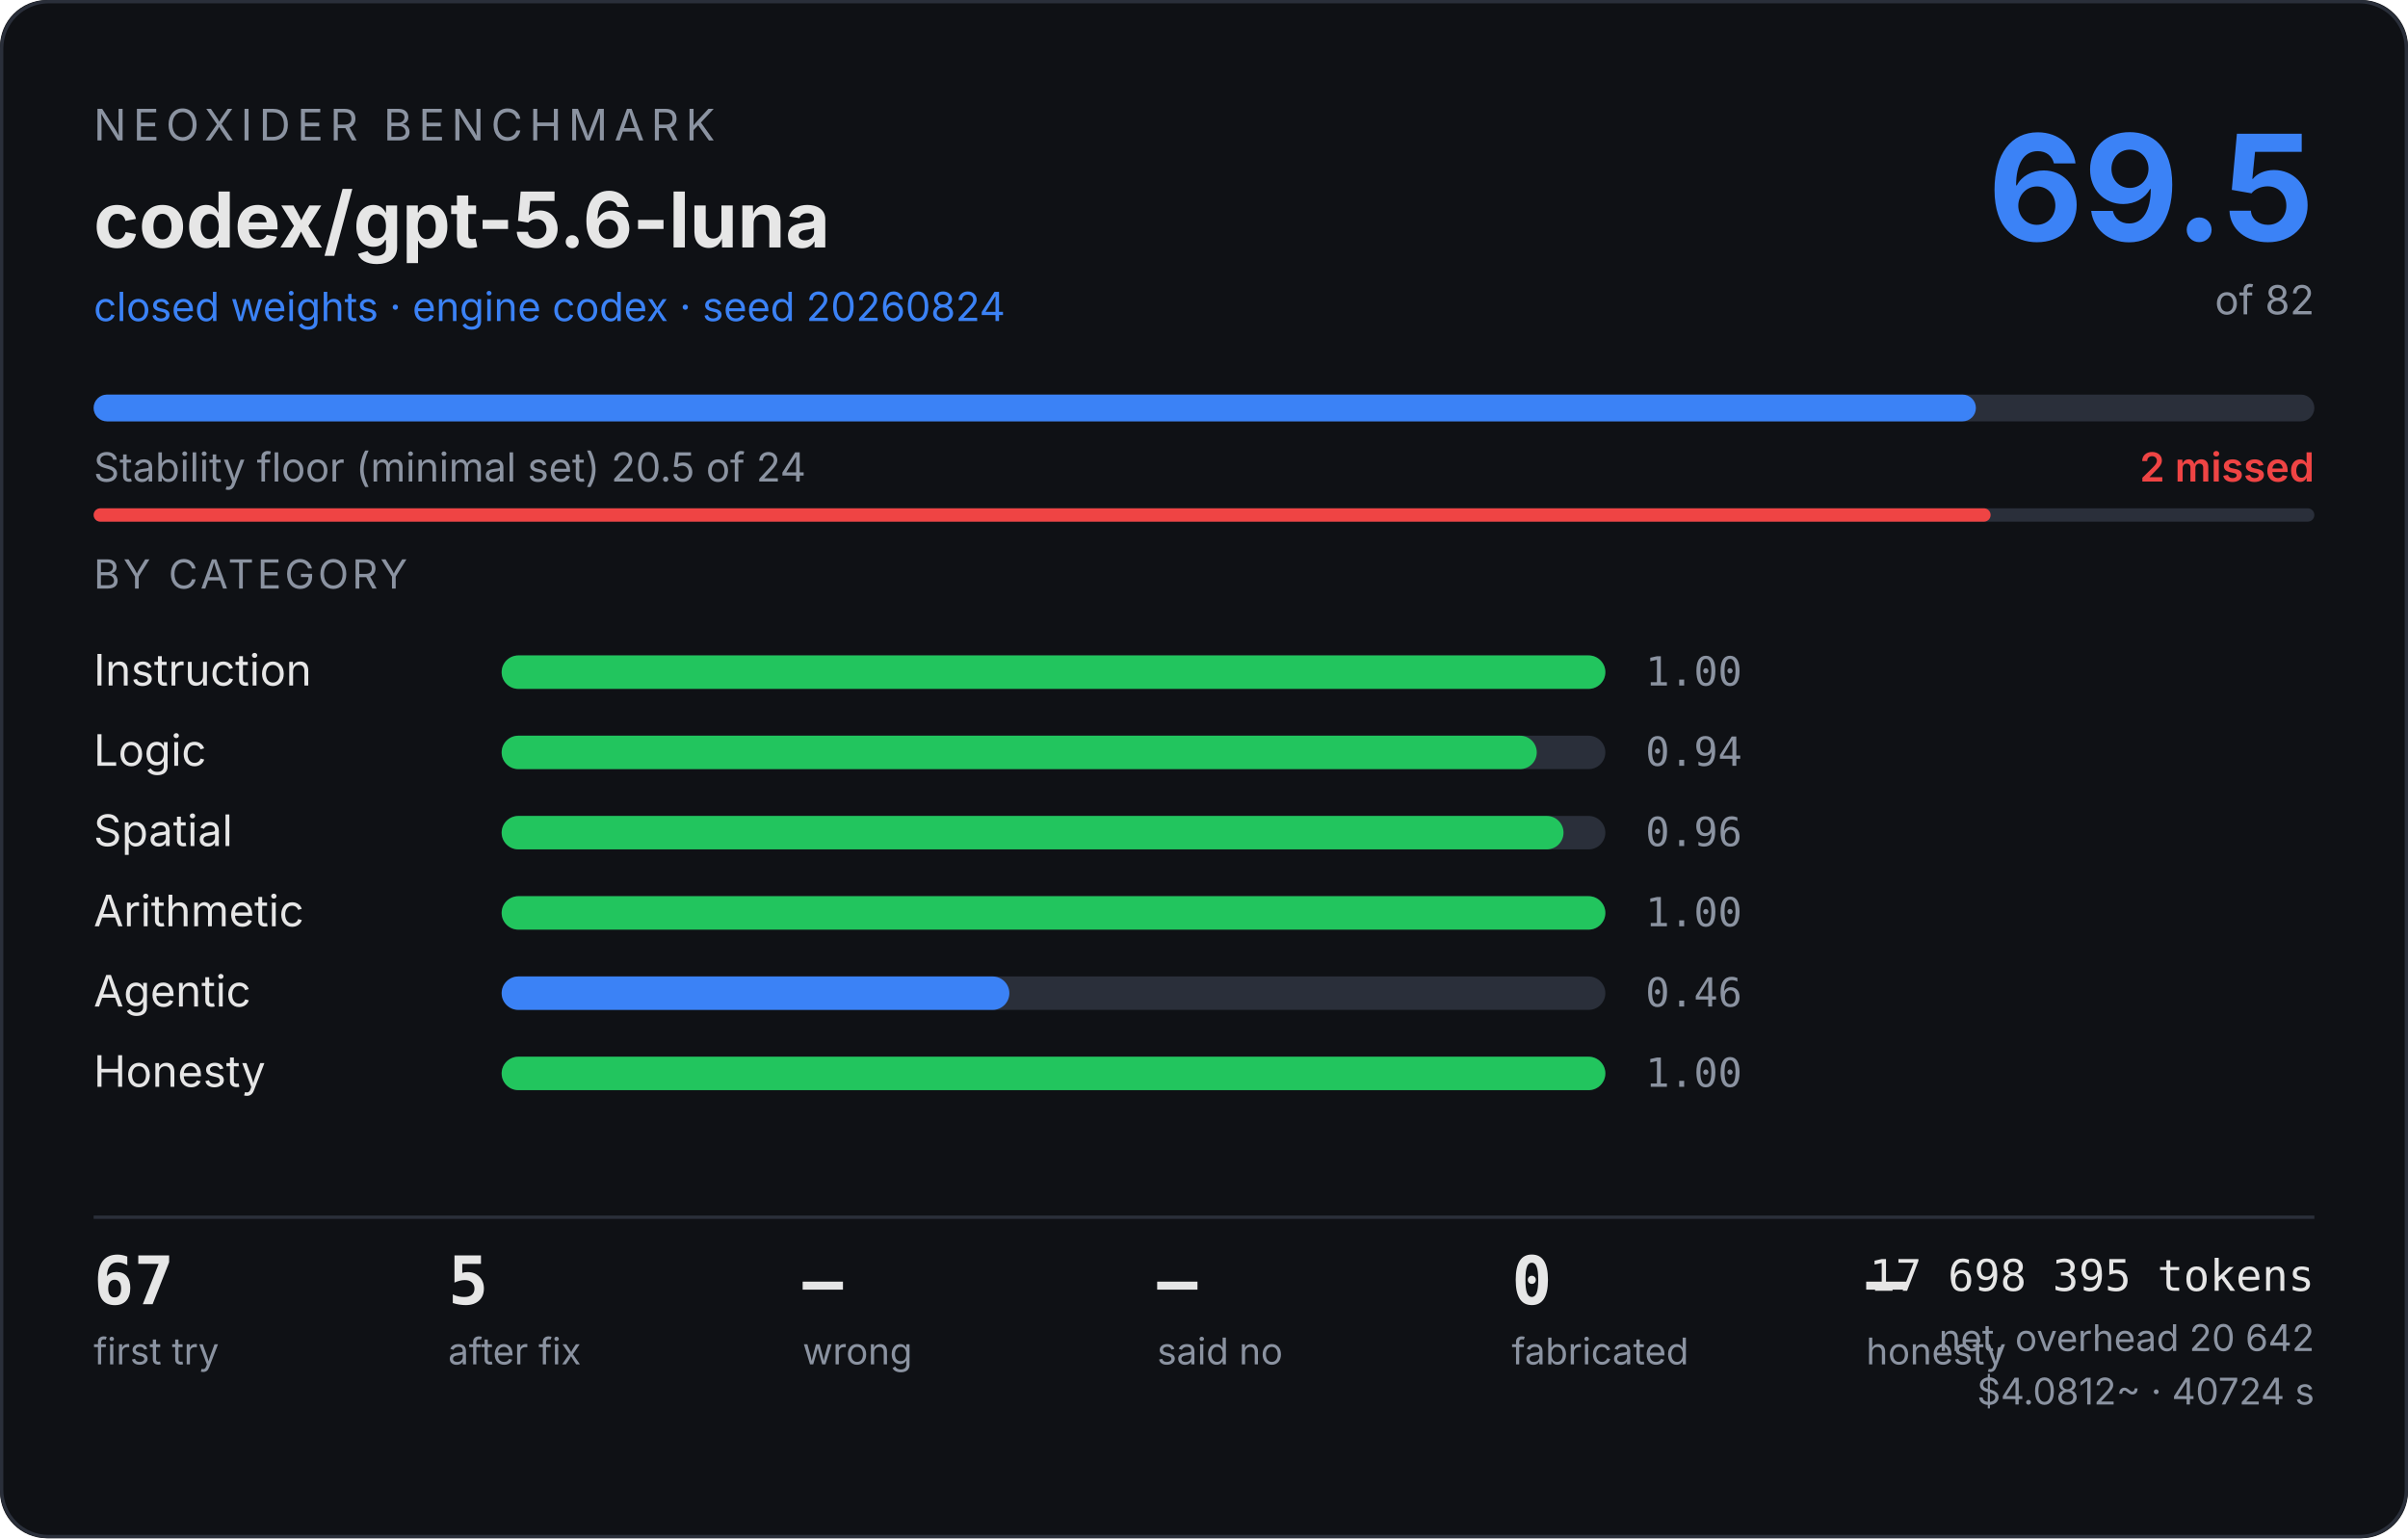
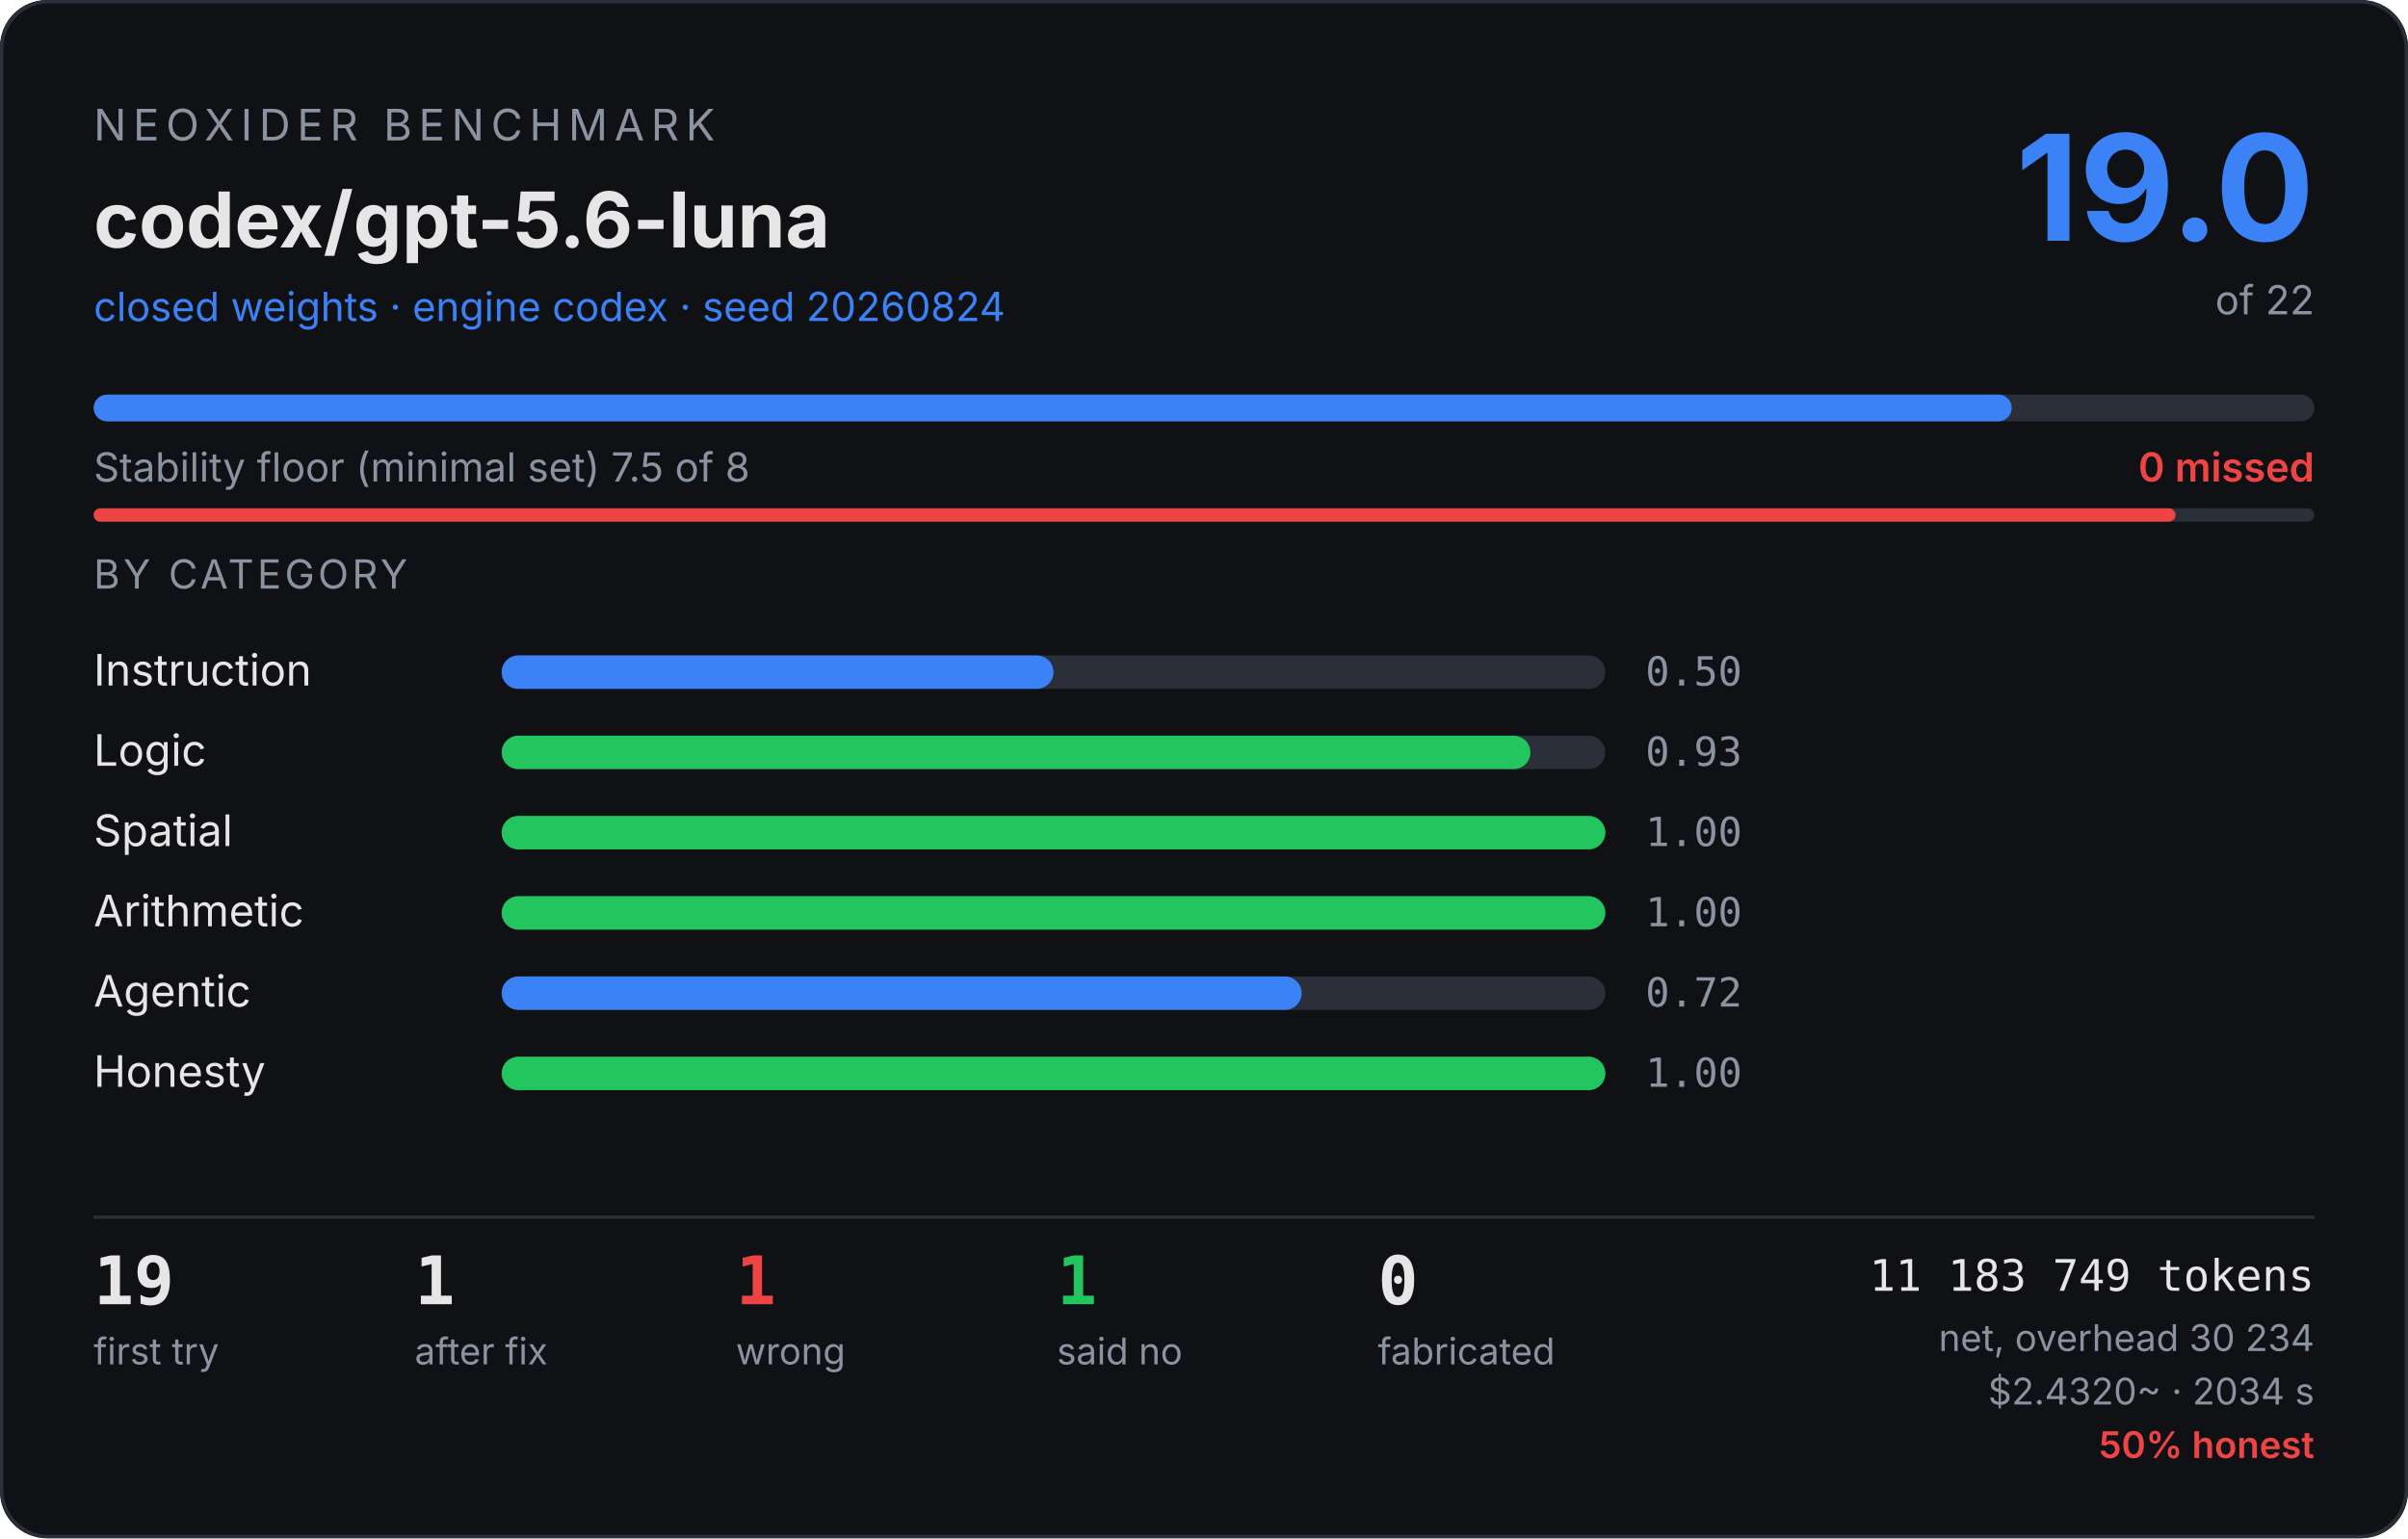
<svg xmlns="http://www.w3.org/2000/svg" width="720" height="460" viewBox="0 0 720 460" font-family="system-ui,-apple-system,Segoe UI,sans-serif">
  <rect width="720" height="460" rx="14" fill="#0f1115" />
  <rect x="0.5" y="0.5" width="719" height="459" rx="14" fill="none" stroke="#2a2f3a" />
  <text x="28" y="42" fill="#8b93a1" font-size="13" letter-spacing="2">NEOXIDER BENCHMARK</text>
  <text x="28" y="74" fill="#e6e6e6" font-size="23" font-weight="700">codex/gpt-5.6-luna</text>
  <text x="28" y="96" fill="#3b82f6" font-size="12">closed weights · engine codex · seed 20260824</text>
-   <text x="692" y="72" text-anchor="end" fill="#3b82f6" font-size="44" font-weight="700">69.5</text>
-   <text x="692" y="94" text-anchor="end" fill="#8b93a1" font-size="12">of 82</text>
+   <text x="692" y="72" text-anchor="end" fill="#3b82f6" font-size="44" font-weight="700">19.0</text>
+   <text x="692" y="94" text-anchor="end" fill="#8b93a1" font-size="12">of 22</text>
  <rect x="28" y="118" width="664" height="8" rx="4" fill="#2a2f3a" />
-   <rect x="28" y="118" width="562.8" height="8" rx="4" fill="#3b82f6" />
-   <text x="28" y="144" fill="#8b93a1" font-size="12">Stability floor (minimal set) 20.5 of 24</text>
-   <text x="692" y="144" text-anchor="end" fill="#ef4444" font-size="12" font-weight="600">2 missed</text>
+   <rect x="28" y="118" width="573.5" height="8" rx="4" fill="#3b82f6" />
+   <text x="28" y="144" fill="#8b93a1" font-size="12">Stability floor (minimal set) 7.5 of 8</text>
+   <text x="692" y="144" text-anchor="end" fill="#ef4444" font-size="12" font-weight="600">0 missed</text>
  <rect x="28" y="152" width="664" height="4" rx="2" fill="#2a2f3a" />
-   <rect x="28" y="152" width="567.2" height="4" rx="2" fill="#ef4444" />
+   <rect x="28" y="152" width="622.5" height="4" rx="2" fill="#ef4444" />
  <text x="28" y="176" fill="#8b93a1" font-size="12" letter-spacing="1">BY CATEGORY</text>
  <text x="28" y="205" fill="#e6e6e6" font-size="13">Instruction</text>
  <rect x="150" y="196" width="330" height="10" rx="5" fill="#2a2f3a" />
-   <rect x="150" y="196" width="330.0" height="10" rx="5" fill="#22c55e" />
-   <text x="492" y="205" fill="#8b93a1" font-size="12" font-family="ui-monospace,Consolas,monospace">1.00</text>
+   <rect x="150" y="196" width="165.0" height="10" rx="5" fill="#3b82f6" />
+   <text x="492" y="205" fill="#8b93a1" font-size="12" font-family="ui-monospace,Consolas,monospace">0.50</text>
  <text x="28" y="229" fill="#e6e6e6" font-size="13">Logic</text>
  <rect x="150" y="220" width="330" height="10" rx="5" fill="#2a2f3a" />
-   <rect x="150" y="220" width="309.5" height="10" rx="5" fill="#22c55e" />
-   <text x="492" y="229" fill="#8b93a1" font-size="12" font-family="ui-monospace,Consolas,monospace">0.94</text>
+   <rect x="150" y="220" width="307.6" height="10" rx="5" fill="#22c55e" />
+   <text x="492" y="229" fill="#8b93a1" font-size="12" font-family="ui-monospace,Consolas,monospace">0.93</text>
  <text x="28" y="253" fill="#e6e6e6" font-size="13">Spatial</text>
  <rect x="150" y="244" width="330" height="10" rx="5" fill="#2a2f3a" />
-   <rect x="150" y="244" width="317.5" height="10" rx="5" fill="#22c55e" />
-   <text x="492" y="253" fill="#8b93a1" font-size="12" font-family="ui-monospace,Consolas,monospace">0.96</text>
+   <rect x="150" y="244" width="330.0" height="10" rx="5" fill="#22c55e" />
+   <text x="492" y="253" fill="#8b93a1" font-size="12" font-family="ui-monospace,Consolas,monospace">1.00</text>
  <text x="28" y="277" fill="#e6e6e6" font-size="13">Arithmetic</text>
  <rect x="150" y="268" width="330" height="10" rx="5" fill="#2a2f3a" />
  <rect x="150" y="268" width="330.0" height="10" rx="5" fill="#22c55e" />
  <text x="492" y="277" fill="#8b93a1" font-size="12" font-family="ui-monospace,Consolas,monospace">1.00</text>
  <text x="28" y="301" fill="#e6e6e6" font-size="13">Agentic</text>
  <rect x="150" y="292" width="330" height="10" rx="5" fill="#2a2f3a" />
-   <rect x="150" y="292" width="151.8" height="10" rx="5" fill="#3b82f6" />
-   <text x="492" y="301" fill="#8b93a1" font-size="12" font-family="ui-monospace,Consolas,monospace">0.46</text>
+   <rect x="150" y="292" width="239.2" height="10" rx="5" fill="#3b82f6" />
+   <text x="492" y="301" fill="#8b93a1" font-size="12" font-family="ui-monospace,Consolas,monospace">0.72</text>
  <text x="28" y="325" fill="#e6e6e6" font-size="13">Honesty</text>
  <rect x="150" y="316" width="330" height="10" rx="5" fill="#2a2f3a" />
  <rect x="150" y="316" width="330.0" height="10" rx="5" fill="#22c55e" />
  <text x="492" y="325" fill="#8b93a1" font-size="12" font-family="ui-monospace,Consolas,monospace">1.00</text>
  <line x1="28" y1="364" x2="692" y2="364" stroke="#2a2f3a" />
-   <text x="28" y="390" fill="#e6e6e6" font-size="20" font-weight="700" font-family="ui-monospace,Consolas,monospace">67</text>
+   <text x="28" y="390" fill="#e6e6e6" font-size="20" font-weight="700" font-family="ui-monospace,Consolas,monospace">19</text>
  <text x="28" y="408" fill="#8b93a1" font-size="11">first try</text>
-   <text x="134" y="390" fill="#e6e6e6" font-size="20" font-weight="700" font-family="ui-monospace,Consolas,monospace">5</text>
-   <text x="134" y="408" fill="#8b93a1" font-size="11">after fix</text>
-   <text x="240" y="390" fill="#e6e6e6" font-size="20" font-weight="700" font-family="ui-monospace,Consolas,monospace">—</text>
-   <text x="240" y="408" fill="#8b93a1" font-size="11">wrong</text>
-   <text x="346" y="390" fill="#e6e6e6" font-size="20" font-weight="700" font-family="ui-monospace,Consolas,monospace">—</text>
-   <text x="346" y="408" fill="#8b93a1" font-size="11">said no</text>
-   <text x="452" y="390" fill="#e6e6e6" font-size="20" font-weight="700" font-family="ui-monospace,Consolas,monospace">0</text>
-   <text x="452" y="408" fill="#8b93a1" font-size="11">fabricated</text>
-   <text x="558" y="390" fill="#e6e6e6" font-size="20" font-weight="700" font-family="ui-monospace,Consolas,monospace">—</text>
-   <text x="558" y="408" fill="#8b93a1" font-size="11">honesty</text>
-   <text x="692" y="386" text-anchor="end" fill="#e6e6e6" font-size="13" font-family="ui-monospace,Consolas,monospace">17 698 395 tokens</text>
-   <text x="692" y="404" text-anchor="end" fill="#8b93a1" font-size="11">net, overhead 20 642</text>
-   <text x="692" y="420" text-anchor="end" fill="#8b93a1" font-size="11">$4.0812~ · 40724 s</text>
+   <text x="124" y="390" fill="#e6e6e6" font-size="20" font-weight="700" font-family="ui-monospace,Consolas,monospace">1</text>
+   <text x="124" y="408" fill="#8b93a1" font-size="11">after fix</text>
+   <text x="220" y="390" fill="#ef4444" font-size="20" font-weight="700" font-family="ui-monospace,Consolas,monospace">1</text>
+   <text x="220" y="408" fill="#8b93a1" font-size="11">wrong</text>
+   <text x="316" y="390" fill="#22c55e" font-size="20" font-weight="700" font-family="ui-monospace,Consolas,monospace">1</text>
+   <text x="316" y="408" fill="#8b93a1" font-size="11">said no</text>
+   <text x="412" y="390" fill="#e6e6e6" font-size="20" font-weight="700" font-family="ui-monospace,Consolas,monospace">0</text>
+   <text x="412" y="408" fill="#8b93a1" font-size="11">fabricated</text>
+   <text x="692" y="386" text-anchor="end" fill="#e6e6e6" font-size="13" font-family="ui-monospace,Consolas,monospace">11 183 749 tokens</text>
+   <text x="692" y="404" text-anchor="end" fill="#8b93a1" font-size="11">net, overhead 30 234</text>
+   <text x="692" y="420" text-anchor="end" fill="#8b93a1" font-size="11">$2.4320~ · 2034 s</text>
+   <text x="692" y="436" text-anchor="end" fill="#ef4444" font-size="11" font-weight="600">50% honest</text>
</svg>
